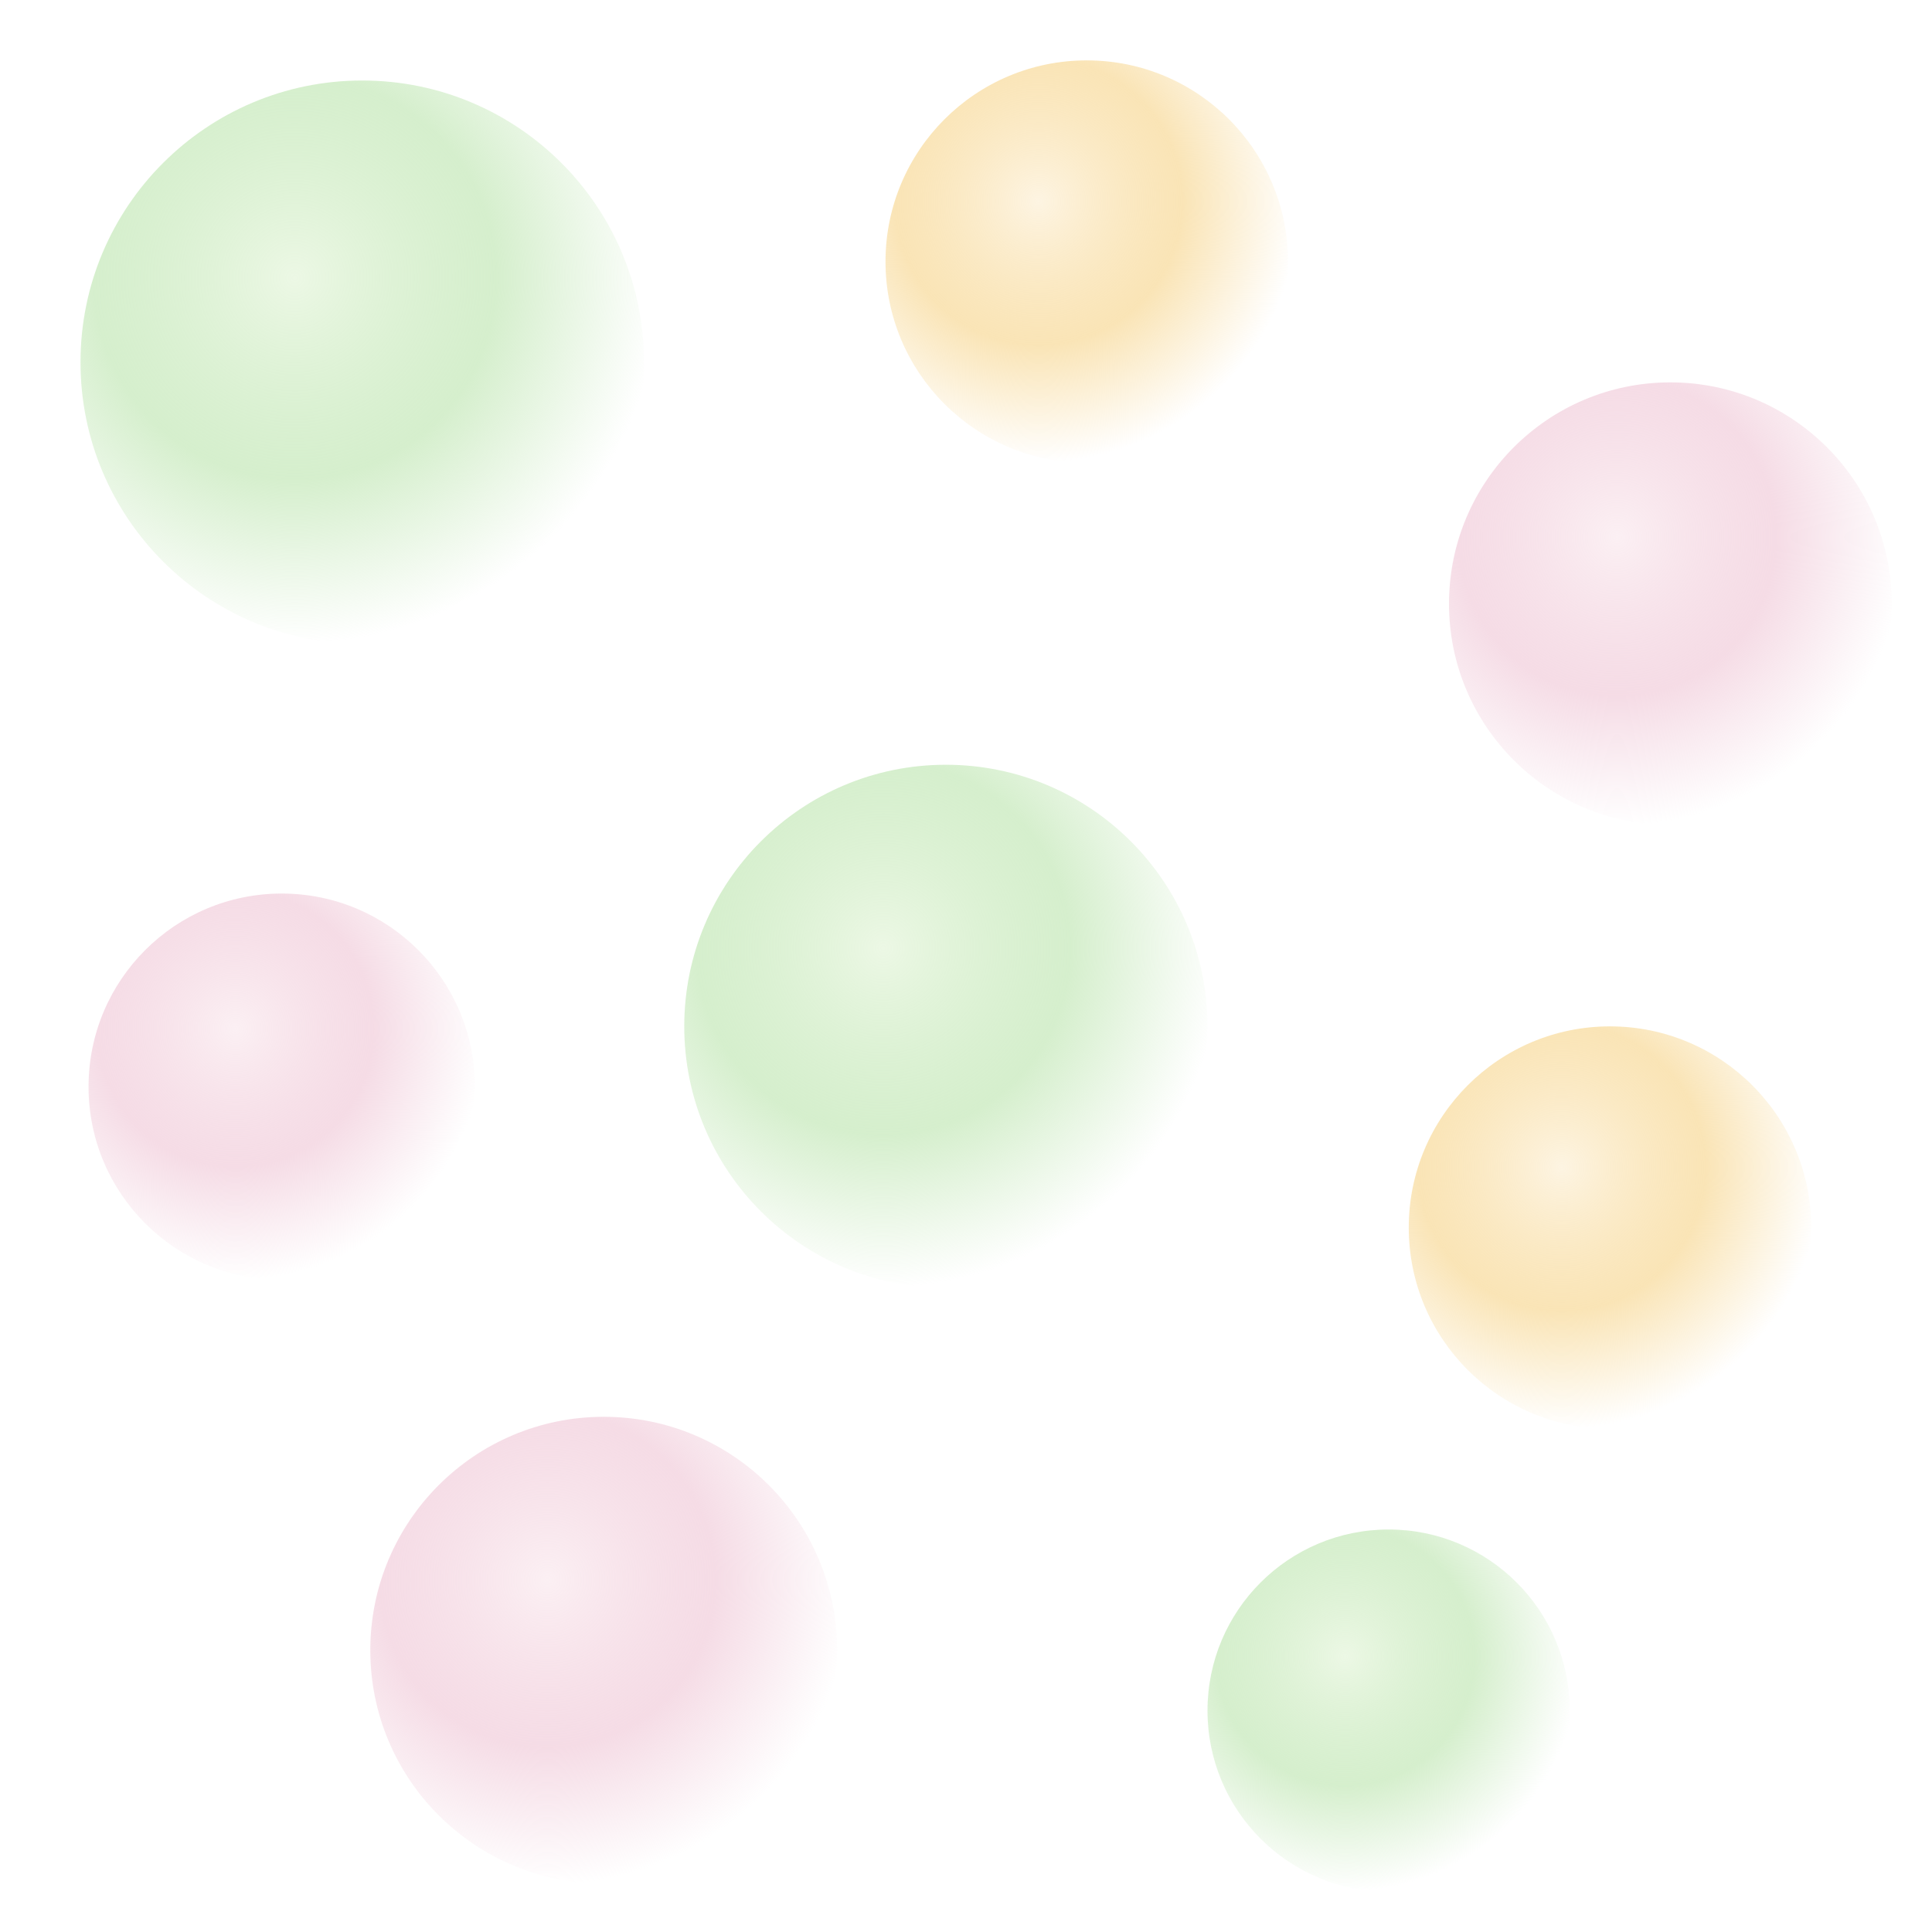
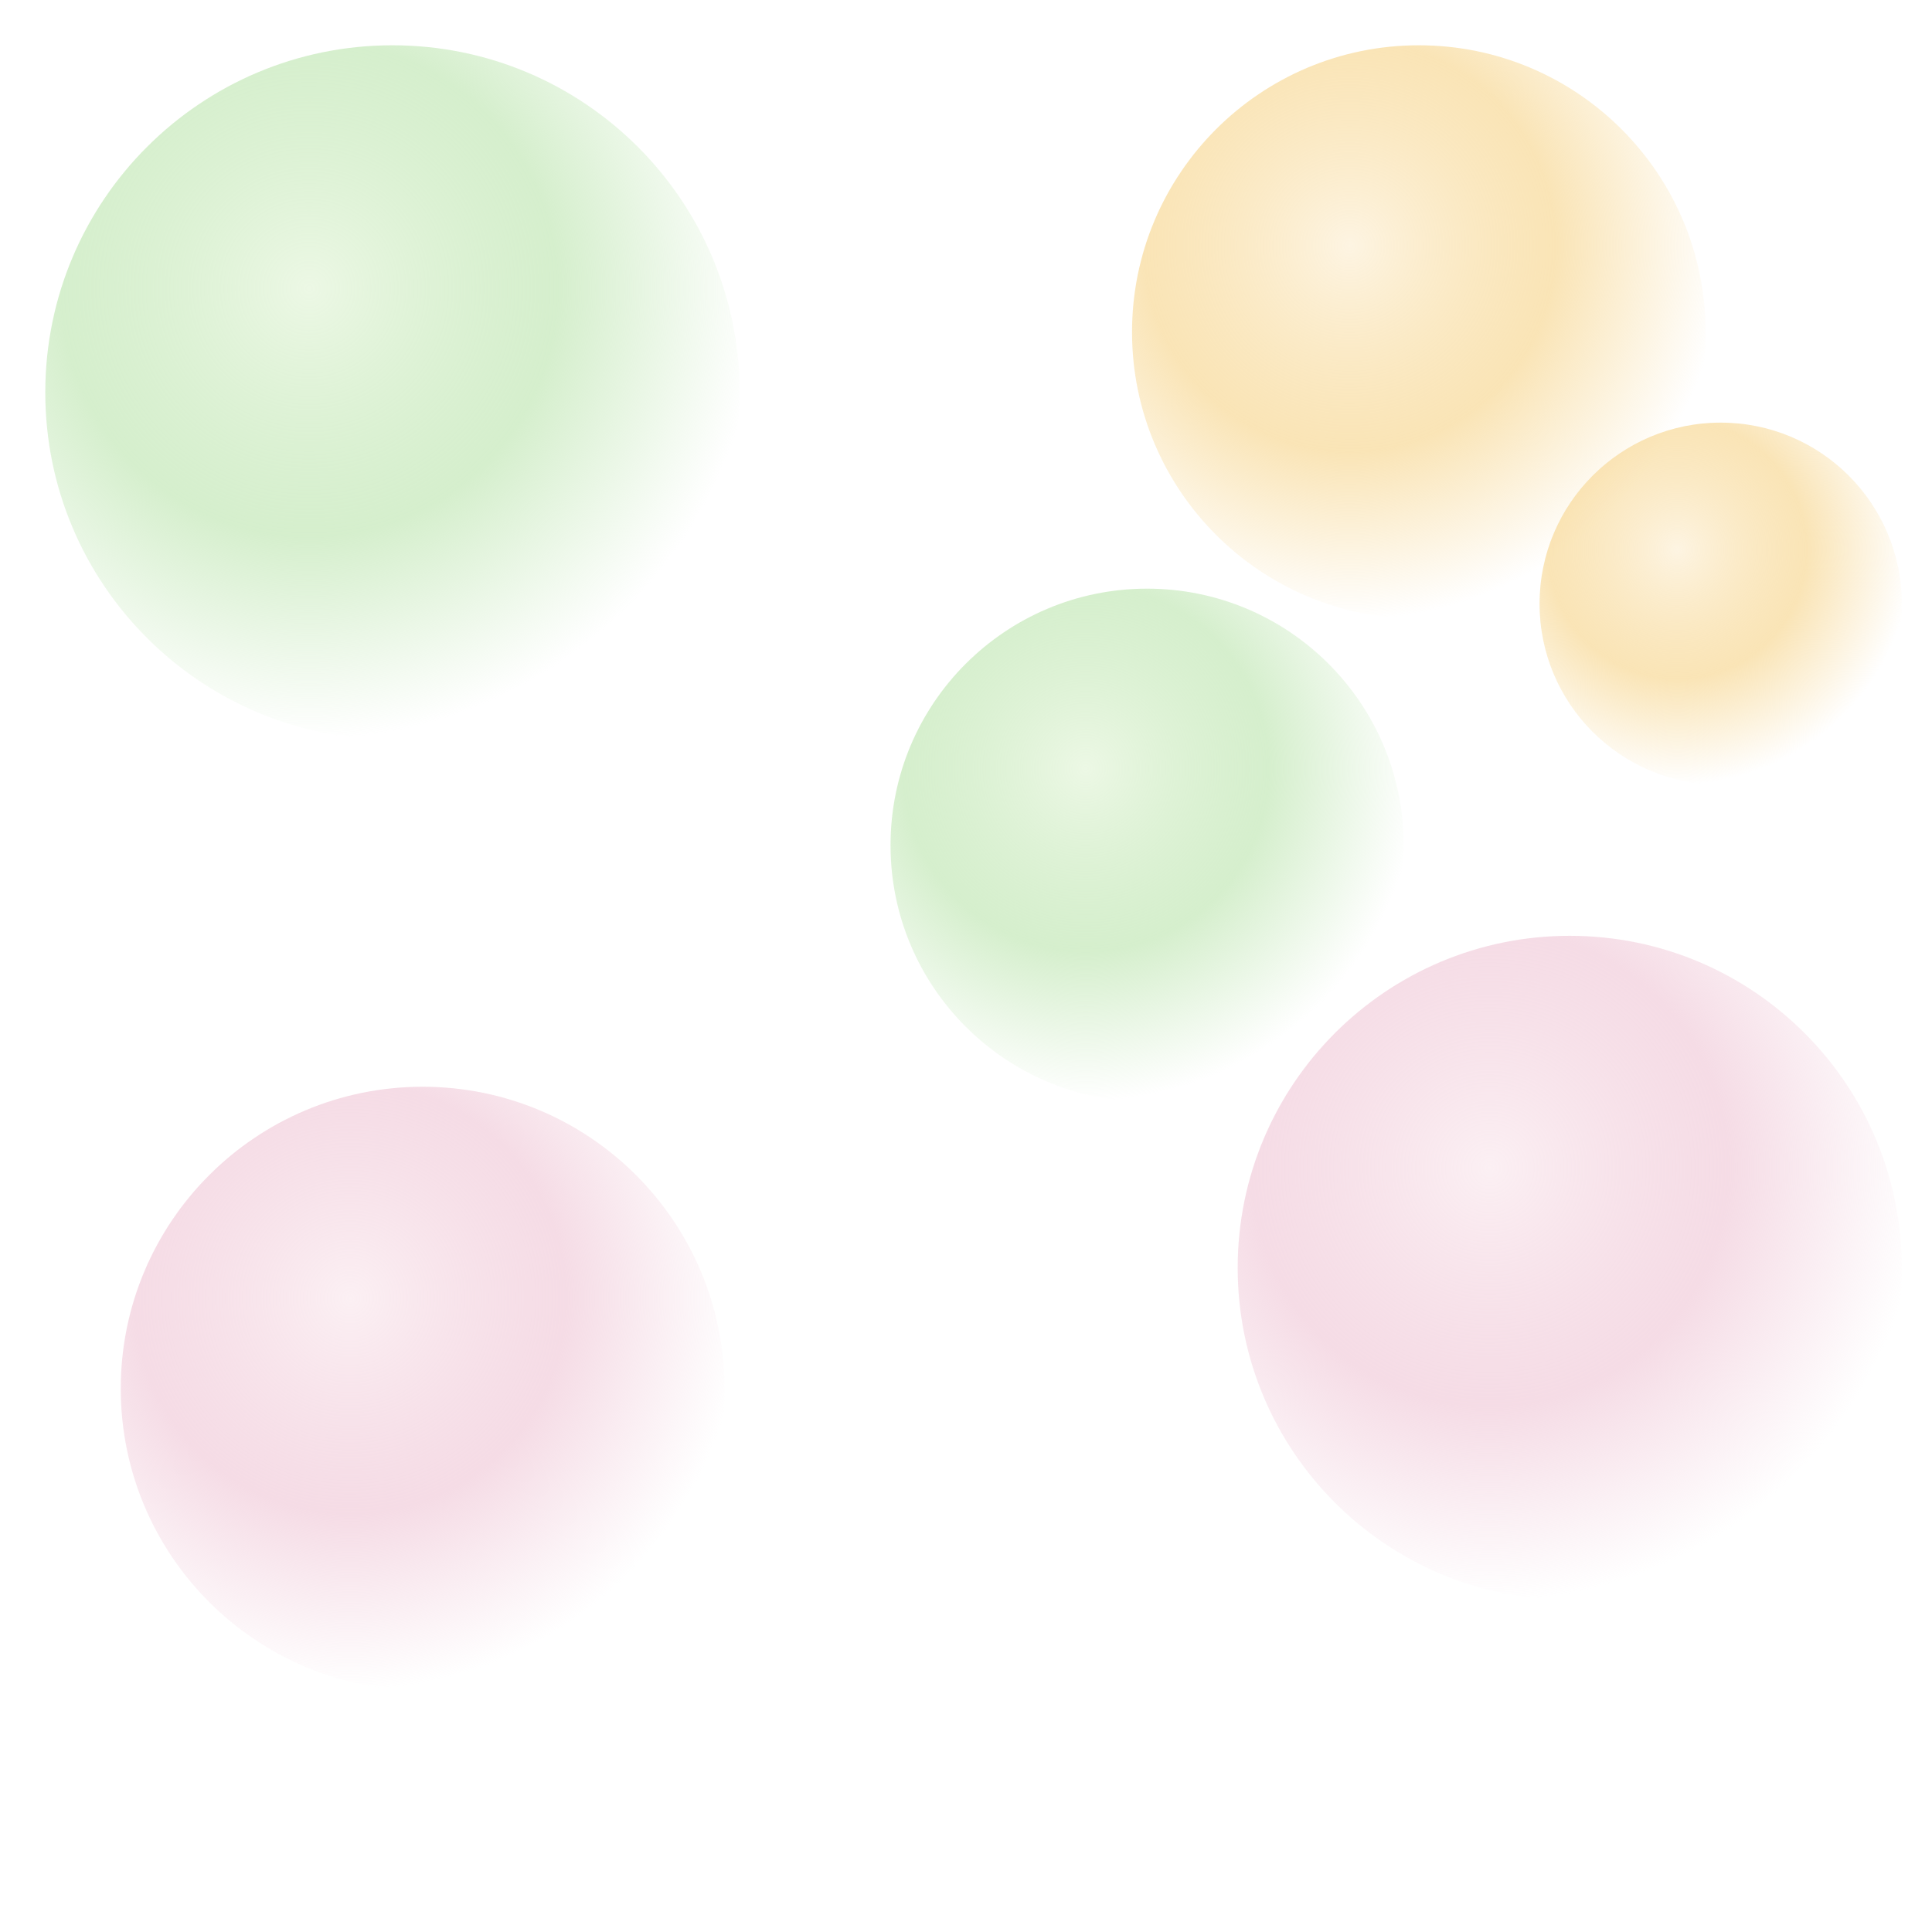
- <svg xmlns="http://www.w3.org/2000/svg" width="480" height="480" viewBox="0 0 480 480" fill="none">
+ <svg xmlns="http://www.w3.org/2000/svg" width="640" height="640" viewBox="0 0 640 640" fill="none">
  <defs>
    <radialGradient id="ballGreen" cx="38%" cy="35%" r="65%">
      <stop offset="0%" stop-color="#eaf7e2" stop-opacity="0.9" />
      <stop offset="55%" stop-color="#bfe6b2" stop-opacity="0.65" />
      <stop offset="100%" stop-color="#bfe6b2" stop-opacity="0" />
    </radialGradient>
    <radialGradient id="ballPink" cx="38%" cy="35%" r="65%">
      <stop offset="0%" stop-color="#fbeef2" stop-opacity="0.9" />
      <stop offset="55%" stop-color="#f0c9d8" stop-opacity="0.65" />
      <stop offset="100%" stop-color="#f0c9d8" stop-opacity="0" />
    </radialGradient>
    <radialGradient id="ballPeach" cx="38%" cy="35%" r="65%">
      <stop offset="0%" stop-color="#fdf3df" stop-opacity="0.9" />
      <stop offset="55%" stop-color="#f7d68f" stop-opacity="0.65" />
      <stop offset="100%" stop-color="#f7d68f" stop-opacity="0" />
    </radialGradient>
  </defs>
-   <circle cx="90" cy="90" r="70" fill="url(#ballGreen)" />
-   <circle cx="270" cy="65" r="50" fill="url(#ballPeach)" />
-   <circle cx="415" cy="150" r="55" fill="url(#ballPink)" />
-   <circle cx="70" cy="270" r="48" fill="url(#ballPink)" />
-   <circle cx="235" cy="255" r="65" fill="url(#ballGreen)" />
-   <circle cx="400" cy="305" r="50" fill="url(#ballPeach)" />
-   <circle cx="150" cy="410" r="58" fill="url(#ballPink)" />
-   <circle cx="345" cy="425" r="45" fill="url(#ballGreen)" />
+   <circle cx="130" cy="130" r="115" fill="url(#ballGreen)" />
+   <circle cx="470" cy="110" r="95" fill="url(#ballPeach)" />
+   <circle cx="570" cy="200" r="60" fill="url(#ballPeach)" />
+   <circle cx="520" cy="420" r="110" fill="url(#ballPink)" />
+   <circle cx="140" cy="460" r="100" fill="url(#ballPink)" />
+   <circle cx="380" cy="280" r="85" fill="url(#ballGreen)" />
</svg>
